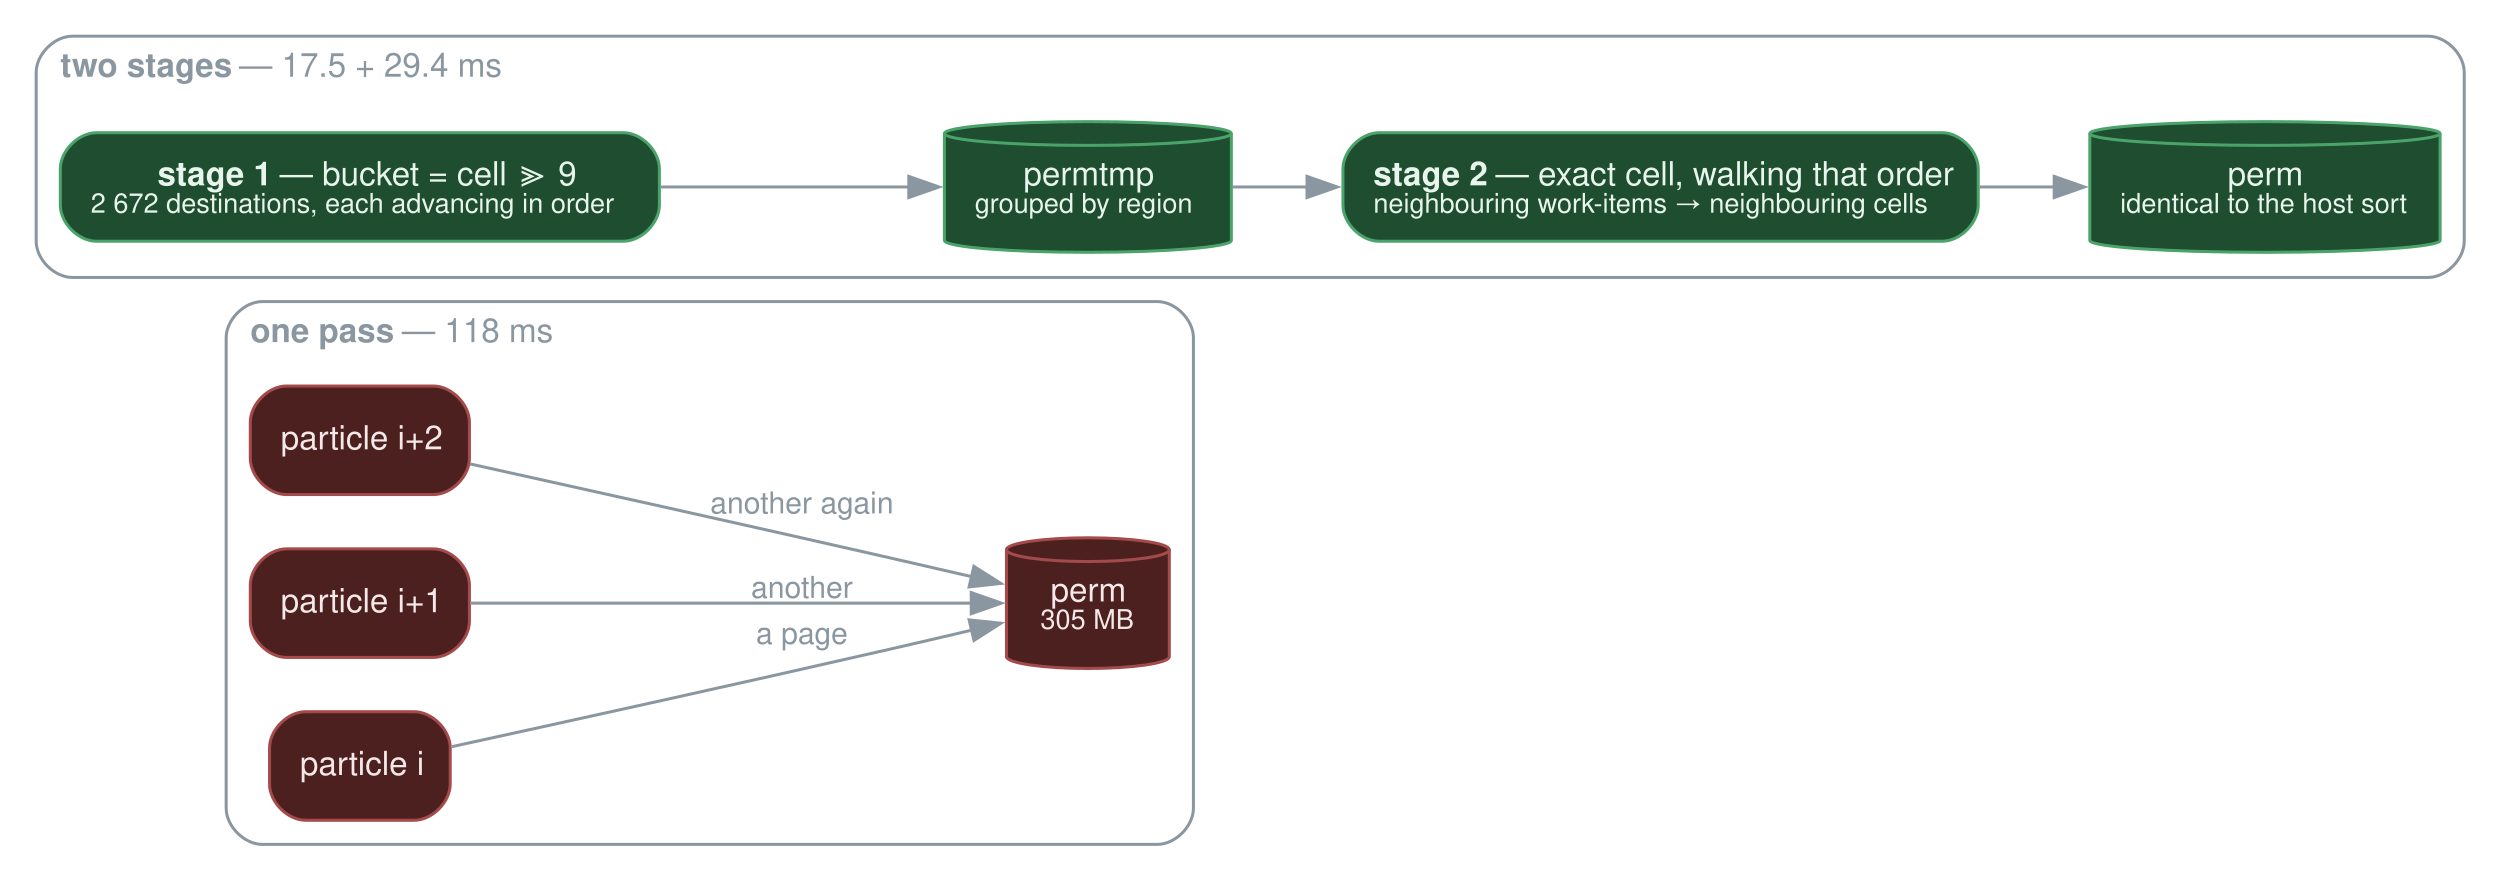
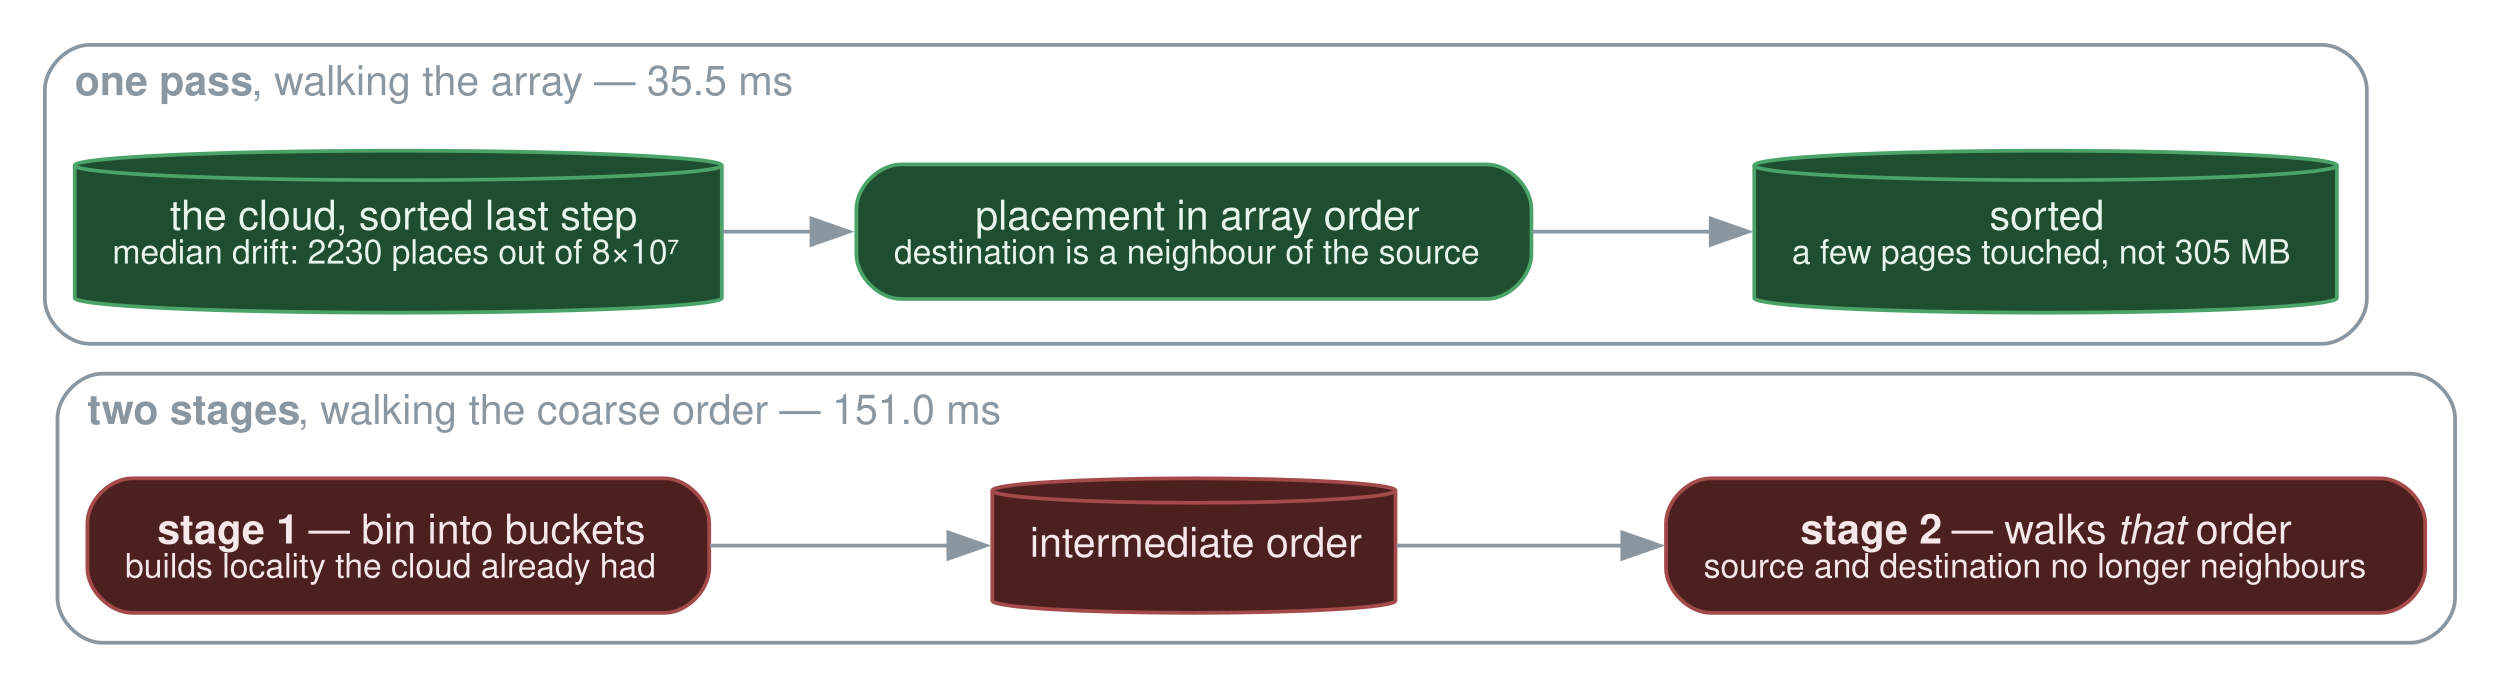
- <svg xmlns="http://www.w3.org/2000/svg" width="829pt" height="292pt" viewBox="0.00 0.00 829.00 292.00">
-   <g id="graph0" class="graph" transform="scale(1 1) rotate(0) translate(4 288)">
+ <svg xmlns="http://www.w3.org/2000/svg" width="669pt" height="184pt" viewBox="0.00 0.00 669.00 184.00">
+   <g id="graph0" class="graph" transform="scale(1 1) rotate(0) translate(4 180)">
    <g id="clust1" class="cluster">
-       <path fill="none" stroke="#8a96a0" d="M83,-8C83,-8 379.74,-8 379.74,-8 385.74,-8 391.74,-14 391.74,-20 391.74,-20 391.74,-176 391.74,-176 391.74,-182 385.74,-188 379.74,-188 379.74,-188 83,-188 83,-188 77,-188 71,-182 71,-176 71,-176 71,-20 71,-20 71,-14 77,-8 83,-8" />
-       <text xml:space="preserve" text-anchor="start" x="79" y="-174.55" font-family="Helvetica,sans-Serif" font-weight="bold" font-size="11.00" fill="#8a96a0">one pass</text>
-       <text xml:space="preserve" text-anchor="start" x="126.25" y="-174.55" font-family="Helvetica,sans-Serif" font-size="11.00" fill="#8a96a0"> — 118 ms</text>
+       <path fill="none" stroke="#8a96a0" d="M23.38,-8C23.38,-8 640.98,-8 640.98,-8 646.98,-8 652.98,-14 652.98,-20 652.98,-20 652.98,-68 652.98,-68 652.98,-74 646.98,-80 640.98,-80 640.98,-80 23.38,-80 23.38,-80 17.38,-80 11.38,-74 11.38,-68 11.38,-68 11.38,-20 11.38,-20 11.38,-14 17.38,-8 23.38,-8" />
+       <text xml:space="preserve" text-anchor="start" x="19.38" y="-66.55" font-family="Helvetica,sans-Serif" font-weight="bold" font-size="11.00" fill="#8a96a0">two stages</text>
+       <text xml:space="preserve" text-anchor="start" x="75.62" y="-66.55" font-family="Helvetica,sans-Serif" font-size="11.00" fill="#8a96a0">, walking the coarse order — 151.0 ms</text>
    </g>
    <g id="clust2" class="cluster">
-       <path fill="none" stroke="#8a96a0" d="M20,-196C20,-196 801.14,-196 801.14,-196 807.14,-196 813.14,-202 813.14,-208 813.14,-208 813.14,-264 813.14,-264 813.14,-270 807.14,-276 801.14,-276 801.14,-276 20,-276 20,-276 14,-276 8,-270 8,-264 8,-264 8,-208 8,-208 8,-202 14,-196 20,-196" />
-       <text xml:space="preserve" text-anchor="start" x="16" y="-262.55" font-family="Helvetica,sans-Serif" font-weight="bold" font-size="11.00" fill="#8a96a0">two stages</text>
-       <text xml:space="preserve" text-anchor="start" x="72.25" y="-262.55" font-family="Helvetica,sans-Serif" font-size="11.00" fill="#8a96a0"> — 17.5 + 29.4 ms</text>
+       <path fill="none" stroke="#8a96a0" d="M20,-88C20,-88 617.36,-88 617.36,-88 623.36,-88 629.36,-94 629.36,-100 629.36,-100 629.36,-156 629.36,-156 629.36,-162 623.36,-168 617.36,-168 617.36,-168 20,-168 20,-168 14,-168 8,-162 8,-156 8,-156 8,-100 8,-100 8,-94 14,-88 20,-88" />
+       <text xml:space="preserve" text-anchor="start" x="16" y="-154.55" font-family="Helvetica,sans-Serif" font-weight="bold" font-size="11.00" fill="#8a96a0">one pass</text>
+       <text xml:space="preserve" text-anchor="start" x="63.25" y="-154.55" font-family="Helvetica,sans-Serif" font-size="11.00" fill="#8a96a0">, walking the array — 35.5 ms</text>
    </g>
    <g id="node1" class="node">
-       <path fill="#4d2020" stroke="#a44a4a" d="M133.29,-52C133.29,-52 97.38,-52 97.38,-52 91.38,-52 85.38,-46 85.38,-40 85.38,-40 85.38,-28 85.38,-28 85.38,-22 91.38,-16 97.38,-16 97.38,-16 133.29,-16 133.29,-16 139.29,-16 145.29,-22 145.29,-28 145.29,-28 145.29,-40 145.29,-40 145.29,-46 139.29,-52 133.29,-52" />
-       <text xml:space="preserve" text-anchor="start" x="95.46" y="-31" font-family="Helvetica,sans-Serif" font-size="11.00" fill="#f5e8e8">particle i</text>
+       <path fill="#4d2020" stroke="#a44a4a" d="M173.79,-52C173.79,-52 31.38,-52 31.38,-52 25.38,-52 19.38,-46 19.38,-40 19.38,-40 19.38,-28 19.38,-28 19.38,-22 25.38,-16 31.38,-16 31.38,-16 173.78,-16 173.78,-16 179.79,-16 185.79,-22 185.79,-28 185.79,-28 185.79,-40 185.79,-40 185.79,-46 179.79,-52 173.79,-52" />
+       <text xml:space="preserve" text-anchor="start" x="38.08" y="-34.55" font-family="Helvetica,sans-Serif" font-weight="bold" font-size="11.00" fill="#f5e8e8">stage 1</text>
+       <text xml:space="preserve" text-anchor="start" x="75.58" y="-34.55" font-family="Helvetica,sans-Serif" font-size="11.00" fill="#f5e8e8"> — bin into buckets</text>
+       <text xml:space="preserve" text-anchor="start" x="29.46" y="-25.45" font-family="Helvetica,sans-Serif" font-size="9.00" fill="#f5e8e8">builds locality the cloud already had</text>
+     </g>
+     <g id="node2" class="node">
+       <path fill="#4d2020" stroke="#a44a4a" d="M369.44,-48.73C369.44,-50.53 345.26,-52 315.49,-52 285.72,-52 261.54,-50.53 261.54,-48.73 261.54,-48.73 261.54,-19.27 261.54,-19.27 261.54,-17.47 285.72,-16 315.49,-16 345.26,-16 369.44,-17.47 369.44,-19.27 369.44,-19.27 369.44,-48.73 369.44,-48.73" />
+       <path fill="none" stroke="#a44a4a" d="M369.44,-48.73C369.44,-46.92 345.26,-45.45 315.49,-45.45 285.72,-45.45 261.54,-46.92 261.54,-48.73" />
+       <text xml:space="preserve" text-anchor="start" x="271.62" y="-31" font-family="Helvetica,sans-Serif" font-size="11.00" fill="#f5e8e8">intermediate order</text>
+     </g>
+     <g id="edge1" class="edge">
+       <path fill="none" stroke="#8a96a0" d="M186.03,-34C207.28,-34 229.84,-34 250.03,-34" />
+       <polygon fill="#8a96a0" stroke="#8a96a0" points="249.78,-37.5 259.78,-34 249.78,-30.5 249.78,-37.5" />
+     </g>
+     <g id="node3" class="node">
+       <path fill="#4d2020" stroke="#a44a4a" d="M632.98,-52C632.98,-52 453.82,-52 453.82,-52 447.82,-52 441.82,-46 441.82,-40 441.82,-40 441.82,-28 441.82,-28 441.82,-22 447.82,-16 453.82,-16 453.82,-16 632.98,-16 632.98,-16 638.98,-16 644.98,-22 644.98,-28 644.98,-28 644.98,-40 644.98,-40 644.98,-46 638.98,-52 632.98,-52" />
+       <text xml:space="preserve" text-anchor="start" x="477.77" y="-34.55" font-family="Helvetica,sans-Serif" font-weight="bold" font-size="11.00" fill="#f5e8e8">stage 2</text>
+       <text xml:space="preserve" text-anchor="start" x="515.27" y="-34.55" font-family="Helvetica,sans-Serif" font-size="11.00" fill="#f5e8e8"> — walks </text>
+       <text xml:space="preserve" text-anchor="start" x="562.52" y="-34.55" font-family="Helvetica,sans-Serif" font-style="italic" font-size="11.00" fill="#f5e8e8">that</text>
+       <text xml:space="preserve" text-anchor="start" x="580.52" y="-34.55" font-family="Helvetica,sans-Serif" font-size="11.00" fill="#f5e8e8"> order</text>
+       <text xml:space="preserve" text-anchor="start" x="451.9" y="-25.45" font-family="Helvetica,sans-Serif" font-size="9.00" fill="#f5e8e8">source and destination no longer neighbours</text>
+     </g>
+     <g id="edge2" class="edge">
+       <path fill="none" stroke="#8a96a0" d="M369.74,-34C387.99,-34 409.15,-34 430.27,-34" />
+       <polygon fill="#8a96a0" stroke="#8a96a0" points="430.12,-37.5 440.12,-34 430.12,-30.5 430.12,-37.5" />
    </g>
    <g id="node4" class="node">
-       <path fill="#4d2020" stroke="#a44a4a" d="M383.74,-105.73C383.74,-107.9 371.64,-109.67 356.74,-109.67 341.84,-109.67 329.74,-107.9 329.74,-105.73 329.74,-105.73 329.74,-70.27 329.74,-70.27 329.74,-68.1 341.84,-66.33 356.74,-66.33 371.64,-66.33 383.74,-68.1 383.74,-70.27 383.74,-70.27 383.74,-105.73 383.74,-105.73" />
-       <path fill="none" stroke="#a44a4a" d="M383.74,-105.73C383.74,-103.56 371.64,-101.79 356.74,-101.79 341.84,-101.79 329.74,-103.56 329.74,-105.73" />
-       <text xml:space="preserve" text-anchor="start" x="344.37" y="-88.55" font-family="Helvetica,sans-Serif" font-size="11.00" fill="#f5e8e8">perm</text>
-       <text xml:space="preserve" text-anchor="start" x="340.99" y="-79.45" font-family="Helvetica,sans-Serif" font-size="9.00" fill="#f5e8e8">305 MB</text>
+       <path fill="#1f4d2f" stroke="#4aa46a" d="M189.16,-135.73C189.16,-137.9 150.35,-139.67 102.58,-139.67 54.81,-139.67 16,-137.9 16,-135.73 16,-135.73 16,-100.27 16,-100.27 16,-98.1 54.81,-96.33 102.58,-96.33 150.35,-96.33 189.16,-98.1 189.16,-100.27 189.16,-100.27 189.16,-135.73 189.16,-135.73" />
+       <path fill="none" stroke="#4aa46a" d="M189.16,-135.73C189.16,-133.56 150.35,-131.79 102.58,-131.79 54.81,-131.79 16,-133.56 16,-135.73" />
+       <text xml:space="preserve" text-anchor="start" x="41.46" y="-118.55" font-family="Helvetica,sans-Serif" font-size="11.00" fill="#e8f5ec">the cloud, sorted last step</text>
+       <text xml:space="preserve" text-anchor="start" x="26.08" y="-109.45" font-family="Helvetica,sans-Serif" font-size="9.00" fill="#e8f5ec">median drift: 2230 places out of 8×10⁷</text>
    </g>
-     <g id="edge1" class="edge">
-       <path fill="none" stroke="#8a96a0" d="M145.74,-40.39C180.51,-47.97 240.1,-61.06 291.16,-72.75 300,-74.77 309.52,-77 318.45,-79.1" />
-       <polygon fill="#8a96a0" stroke="#8a96a0" points="317.36,-82.44 327.89,-81.34 318.97,-75.63 317.36,-82.44" />
-       <text xml:space="preserve" text-anchor="middle" x="261.91" y="-74.5" font-family="Helvetica,sans-Serif" font-size="10.00" fill="#8a96a0">a page</text>
-     </g>
-     <g id="node2" class="node">
-       <path fill="#4d2020" stroke="#a44a4a" d="M139.66,-106C139.66,-106 91,-106 91,-106 85,-106 79,-100 79,-94 79,-94 79,-82 79,-82 79,-76 85,-70 91,-70 91,-70 139.66,-70 139.66,-70 145.66,-70 151.66,-76 151.66,-82 151.66,-82 151.66,-94 151.66,-94 151.66,-100 145.66,-106 139.66,-106" />
-       <text xml:space="preserve" text-anchor="start" x="89.08" y="-85" font-family="Helvetica,sans-Serif" font-size="11.00" fill="#f5e8e8">particle i+1</text>
-     </g>
-     <g id="edge2" class="edge">
-       <path fill="none" stroke="#8a96a0" d="M151.91,-88C196.51,-88 272.62,-88 318.14,-88" />
-       <polygon fill="#8a96a0" stroke="#8a96a0" points="318.06,-91.5 328.06,-88 318.06,-84.5 318.06,-91.5" />
-       <text xml:space="preserve" text-anchor="middle" x="261.91" y="-89.75" font-family="Helvetica,sans-Serif" font-size="10.00" fill="#8a96a0">another</text>
-     </g>
-     <g id="node3" class="node">
-       <path fill="#4d2020" stroke="#a44a4a" d="M139.66,-160C139.66,-160 91,-160 91,-160 85,-160 79,-154 79,-148 79,-148 79,-136 79,-136 79,-130 85,-124 91,-124 91,-124 139.66,-124 139.66,-124 145.66,-124 151.66,-130 151.66,-136 151.66,-136 151.66,-148 151.66,-148 151.66,-154 145.66,-160 139.66,-160" />
-       <text xml:space="preserve" text-anchor="start" x="89.08" y="-139" font-family="Helvetica,sans-Serif" font-size="11.00" fill="#f5e8e8">particle i+2</text>
+     <g id="node5" class="node">
+       <path fill="#1f4d2f" stroke="#4aa46a" d="M393.82,-136C393.82,-136 237.16,-136 237.16,-136 231.16,-136 225.16,-130 225.16,-124 225.16,-124 225.16,-112 225.16,-112 225.16,-106 231.16,-100 237.16,-100 237.16,-100 393.82,-100 393.82,-100 399.82,-100 405.82,-106 405.82,-112 405.82,-112 405.82,-124 405.82,-124 405.82,-130 399.82,-136 393.82,-136" />
+       <text xml:space="preserve" text-anchor="start" x="256.99" y="-118.55" font-family="Helvetica,sans-Serif" font-size="11.00" fill="#e8f5ec">placement in array order</text>
+       <text xml:space="preserve" text-anchor="start" x="235.24" y="-109.45" font-family="Helvetica,sans-Serif" font-size="9.00" fill="#e8f5ec">destination is a neighbour of the source</text>
    </g>
    <g id="edge3" class="edge">
-       <path fill="none" stroke="#8a96a0" d="M151.84,-134.17C187.18,-126.36 242.95,-113.98 291.16,-103 299.9,-101.01 309.3,-98.84 318.15,-96.79" />
-       <polygon fill="#8a96a0" stroke="#8a96a0" points="318.94,-100.2 327.88,-94.53 317.35,-93.38 318.94,-100.2" />
-       <text xml:space="preserve" text-anchor="middle" x="261.91" y="-117.76" font-family="Helvetica,sans-Serif" font-size="10.00" fill="#8a96a0">another again</text>
-     </g>
-     <g id="node5" class="node">
-       <path fill="#1f4d2f" stroke="#4aa46a" d="M202.66,-244C202.66,-244 28,-244 28,-244 22,-244 16,-238 16,-232 16,-232 16,-220 16,-220 16,-214 22,-208 28,-208 28,-208 202.66,-208 202.66,-208 208.66,-208 214.66,-214 214.66,-220 214.66,-220 214.66,-232 214.66,-232 214.66,-238 208.66,-244 202.66,-244" />
-       <text xml:space="preserve" text-anchor="start" x="48.21" y="-226.55" font-family="Helvetica,sans-Serif" font-weight="bold" font-size="11.00" fill="#e8f5ec">stage 1</text>
-       <text xml:space="preserve" text-anchor="start" x="85.71" y="-226.55" font-family="Helvetica,sans-Serif" font-size="11.00" fill="#e8f5ec"> — bucket = cell ≫ 9</text>
-       <text xml:space="preserve" text-anchor="start" x="26.08" y="-217.45" font-family="Helvetica,sans-Serif" font-size="9.00" fill="#e8f5ec">2 672 destinations, each advancing in order</text>
+       <path fill="none" stroke="#8a96a0" d="M189.37,-118C197.27,-118 205.33,-118 213.36,-118" />
+       <polygon fill="#8a96a0" stroke="#8a96a0" points="213.15,-121.5 223.15,-118 213.15,-114.5 213.15,-121.5" />
    </g>
    <g id="node6" class="node">
-       <path fill="#1f4d2f" stroke="#4aa46a" d="M404.32,-243.73C404.32,-245.9 382.99,-247.67 356.74,-247.67 330.49,-247.67 309.16,-245.9 309.16,-243.73 309.16,-243.73 309.16,-208.27 309.16,-208.27 309.16,-206.1 330.49,-204.33 356.74,-204.33 382.99,-204.33 404.32,-206.1 404.32,-208.27 404.32,-208.27 404.32,-243.73 404.32,-243.73" />
-       <path fill="none" stroke="#4aa46a" d="M404.32,-243.73C404.32,-241.56 382.99,-239.79 356.74,-239.79 330.49,-239.79 309.16,-241.56 309.16,-243.73" />
-       <text xml:space="preserve" text-anchor="start" x="335.37" y="-226.55" font-family="Helvetica,sans-Serif" font-size="11.00" fill="#e8f5ec">permtmp</text>
-       <text xml:space="preserve" text-anchor="start" x="319.24" y="-217.45" font-family="Helvetica,sans-Serif" font-size="9.00" fill="#e8f5ec">grouped by region</text>
+       <path fill="#1f4d2f" stroke="#4aa46a" d="M621.36,-135.73C621.36,-137.9 586.41,-139.67 543.4,-139.67 500.39,-139.67 465.44,-137.9 465.44,-135.73 465.44,-135.73 465.44,-100.27 465.44,-100.27 465.44,-98.1 500.39,-96.33 543.4,-96.33 586.41,-96.33 621.36,-98.1 621.36,-100.27 621.36,-100.27 621.36,-135.73 621.36,-135.73" />
+       <path fill="none" stroke="#4aa46a" d="M621.36,-135.73C621.36,-133.56 586.41,-131.79 543.4,-131.79 500.39,-131.79 465.44,-133.56 465.44,-135.73" />
+       <text xml:space="preserve" text-anchor="start" x="528.4" y="-118.55" font-family="Helvetica,sans-Serif" font-size="11.00" fill="#e8f5ec">sorted</text>
+       <text xml:space="preserve" text-anchor="start" x="475.52" y="-109.45" font-family="Helvetica,sans-Serif" font-size="9.00" fill="#e8f5ec">a few pages touched, not 305 MB</text>
    </g>
    <g id="edge4" class="edge">
-       <path fill="none" stroke="#8a96a0" d="M215.09,-226C243.11,-226 272.71,-226 297.49,-226" />
-       <polygon fill="#8a96a0" stroke="#8a96a0" points="297.36,-229.5 307.36,-226 297.36,-222.5 297.36,-229.5" />
-     </g>
-     <g id="node7" class="node">
-       <path fill="#1f4d2f" stroke="#4aa46a" d="M639.98,-244C639.98,-244 453.32,-244 453.32,-244 447.32,-244 441.32,-238 441.32,-232 441.32,-232 441.32,-220 441.32,-220 441.32,-214 447.32,-208 453.32,-208 453.32,-208 639.98,-208 639.98,-208 645.98,-208 651.98,-214 651.98,-220 651.98,-220 651.98,-232 651.98,-232 651.98,-238 645.98,-244 639.98,-244" />
-       <text xml:space="preserve" text-anchor="start" x="451.4" y="-226.55" font-family="Helvetica,sans-Serif" font-weight="bold" font-size="11.00" fill="#e8f5ec">stage 2</text>
-       <text xml:space="preserve" text-anchor="start" x="488.9" y="-226.55" font-family="Helvetica,sans-Serif" font-size="11.00" fill="#e8f5ec"> — exact cell, walking that order</text>
-       <text xml:space="preserve" text-anchor="start" x="451.4" y="-217.45" font-family="Helvetica,sans-Serif" font-size="9.00" fill="#e8f5ec">neighbouring work-items → neighbouring cells</text>
-     </g>
-     <g id="edge5" class="edge">
-       <path fill="none" stroke="#8a96a0" d="M404.67,-226C412.46,-226 420.82,-226 429.46,-226" />
-       <polygon fill="#8a96a0" stroke="#8a96a0" points="429.41,-229.5 439.41,-226 429.41,-222.5 429.41,-229.5" />
-     </g>
-     <g id="node8" class="node">
-       <path fill="#1f4d2f" stroke="#4aa46a" d="M805.14,-243.73C805.14,-245.9 779.11,-247.67 747.06,-247.67 715.01,-247.67 688.98,-245.9 688.98,-243.73 688.98,-243.73 688.98,-208.27 688.98,-208.27 688.98,-206.1 715.01,-204.33 747.06,-204.33 779.11,-204.33 805.14,-206.1 805.14,-208.27 805.14,-208.27 805.14,-243.73 805.14,-243.73" />
-       <path fill="none" stroke="#4aa46a" d="M805.14,-243.73C805.14,-241.56 779.11,-239.79 747.06,-239.79 715.01,-239.79 688.98,-241.56 688.98,-243.73" />
-       <text xml:space="preserve" text-anchor="start" x="734.68" y="-226.55" font-family="Helvetica,sans-Serif" font-size="11.00" fill="#e8f5ec">perm</text>
-       <text xml:space="preserve" text-anchor="start" x="699.06" y="-217.45" font-family="Helvetica,sans-Serif" font-size="9.00" fill="#e8f5ec">identical to the host sort</text>
-     </g>
-     <g id="edge6" class="edge">
-       <path fill="none" stroke="#8a96a0" d="M652.37,-226C660.86,-226 669.29,-226 677.42,-226" />
-       <polygon fill="#8a96a0" stroke="#8a96a0" points="677.17,-229.5 687.17,-226 677.17,-222.5 677.17,-229.5" />
+       <path fill="none" stroke="#8a96a0" d="M406.1,-118C421.86,-118 438.26,-118 453.99,-118" />
+       <polygon fill="#8a96a0" stroke="#8a96a0" points="453.79,-121.5 463.79,-118 453.79,-114.5 453.79,-121.5" />
    </g>
  </g>
</svg>
